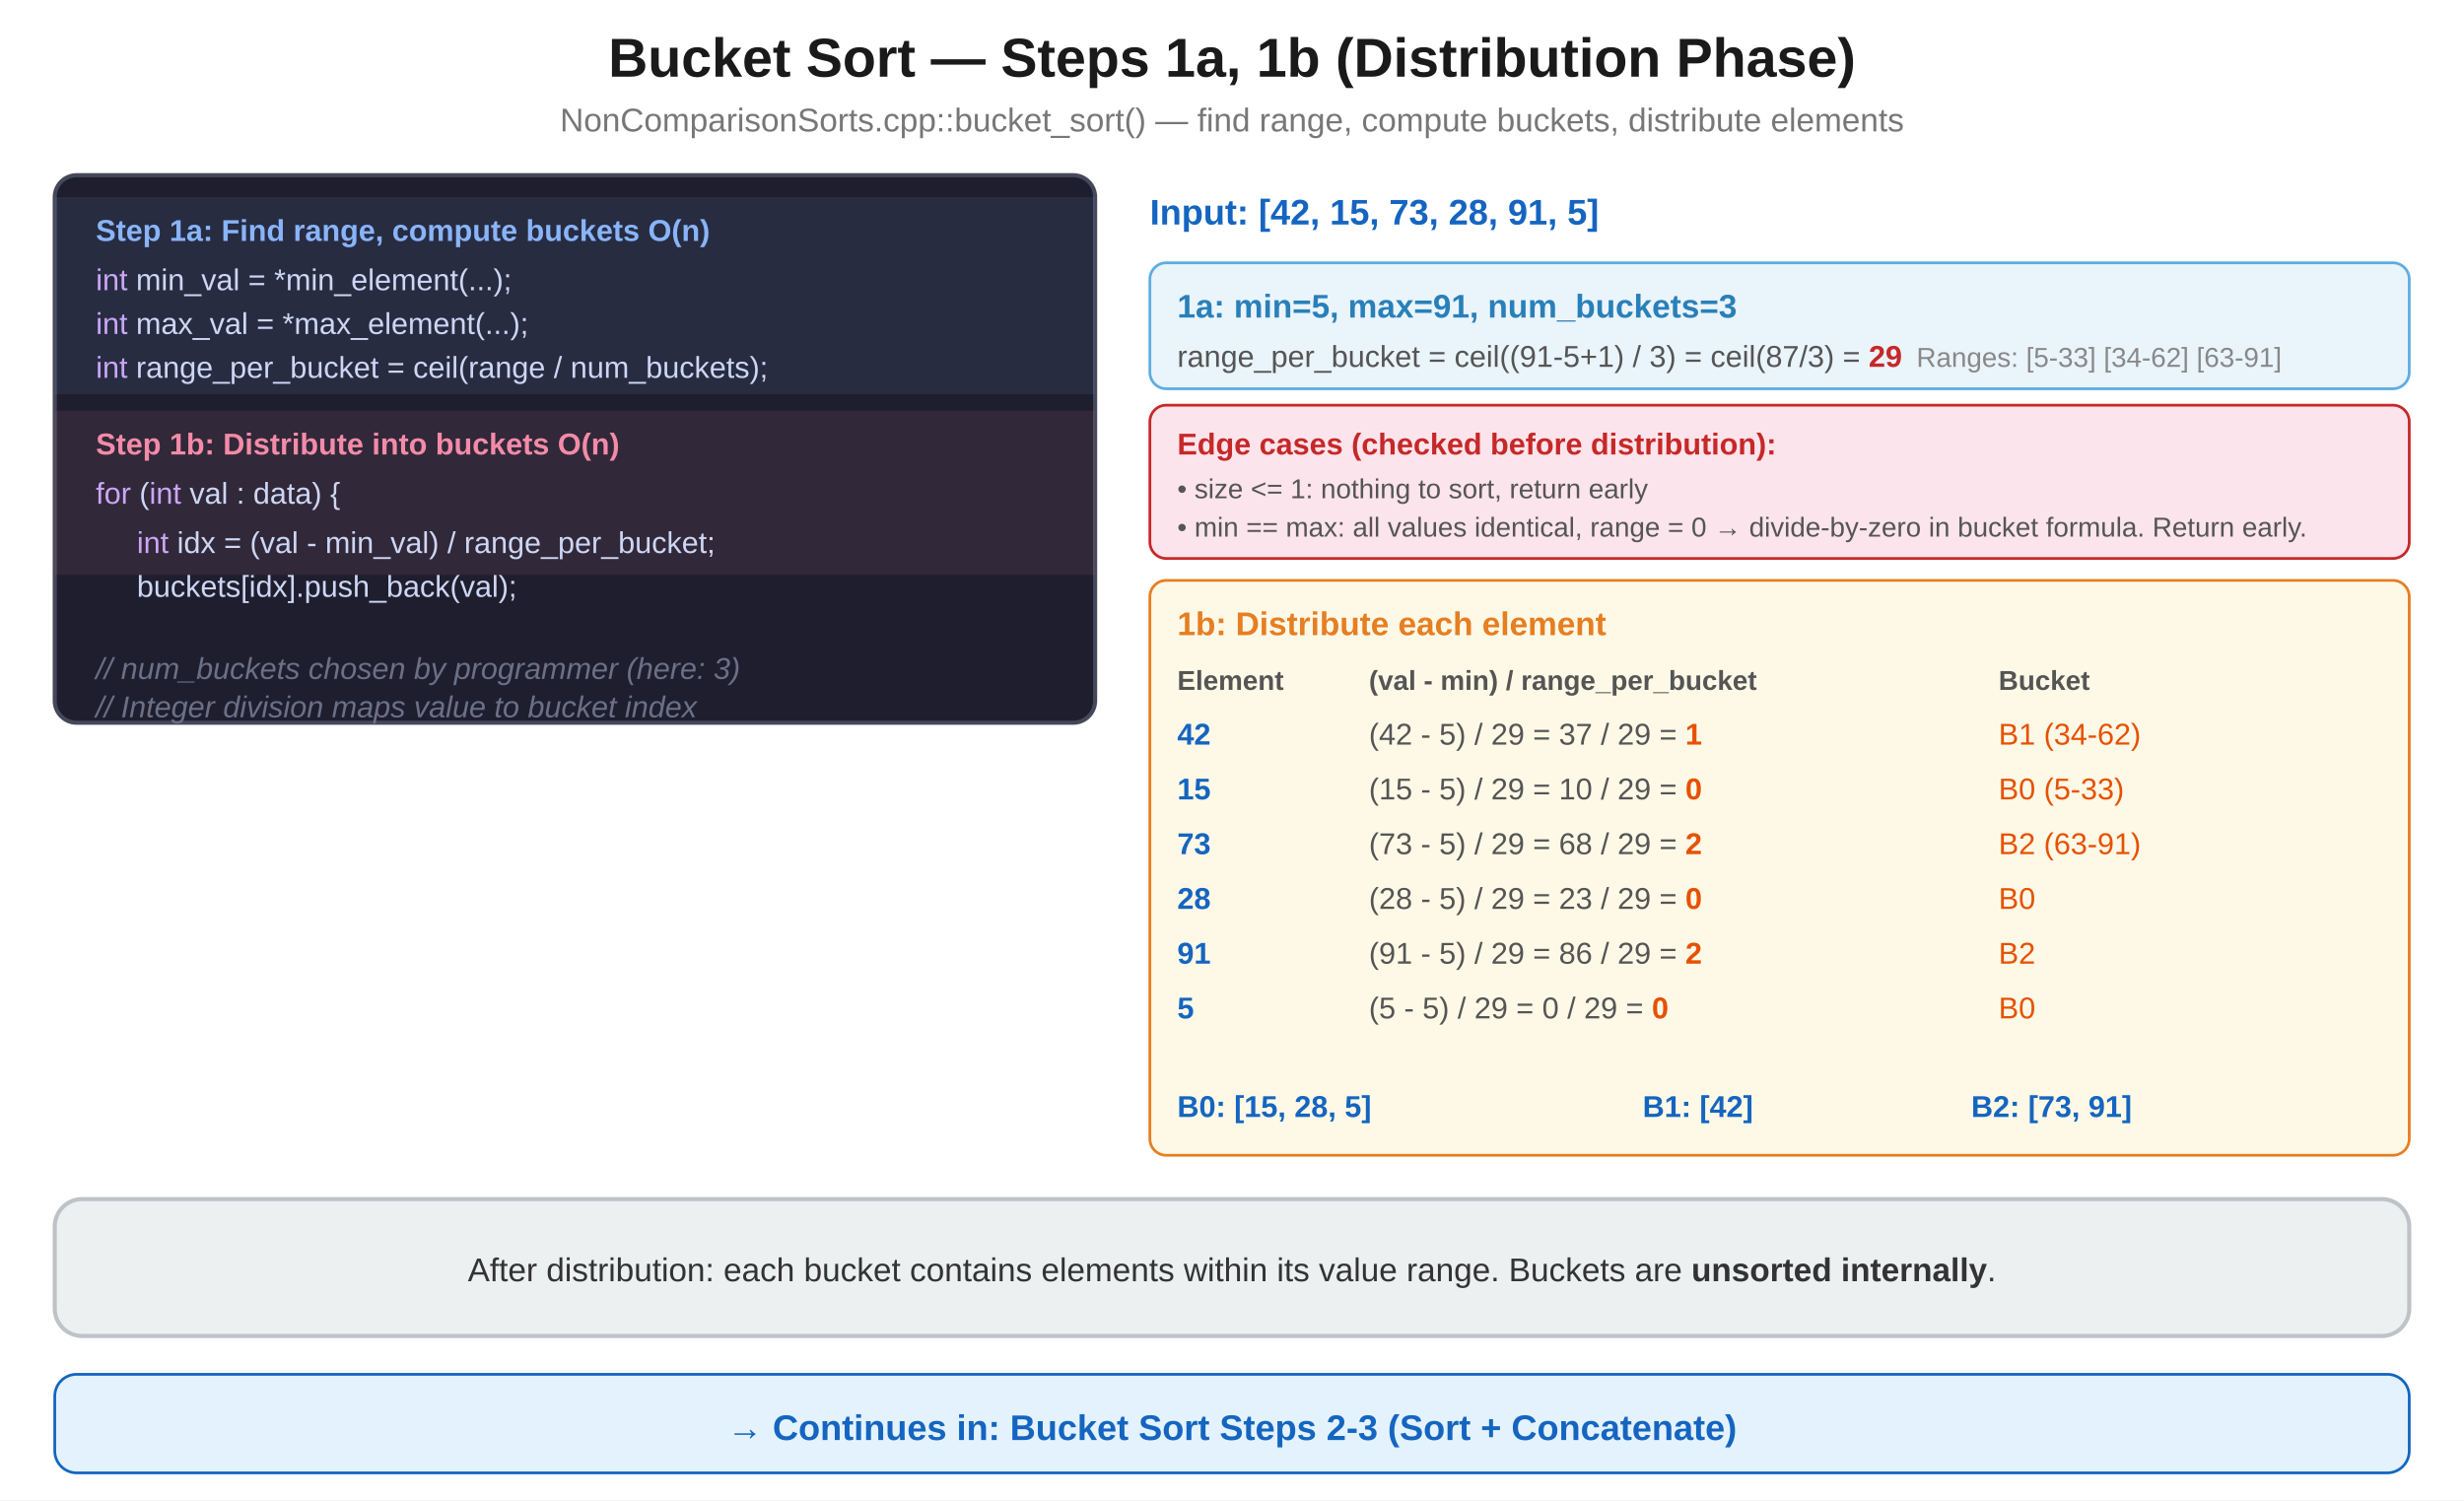
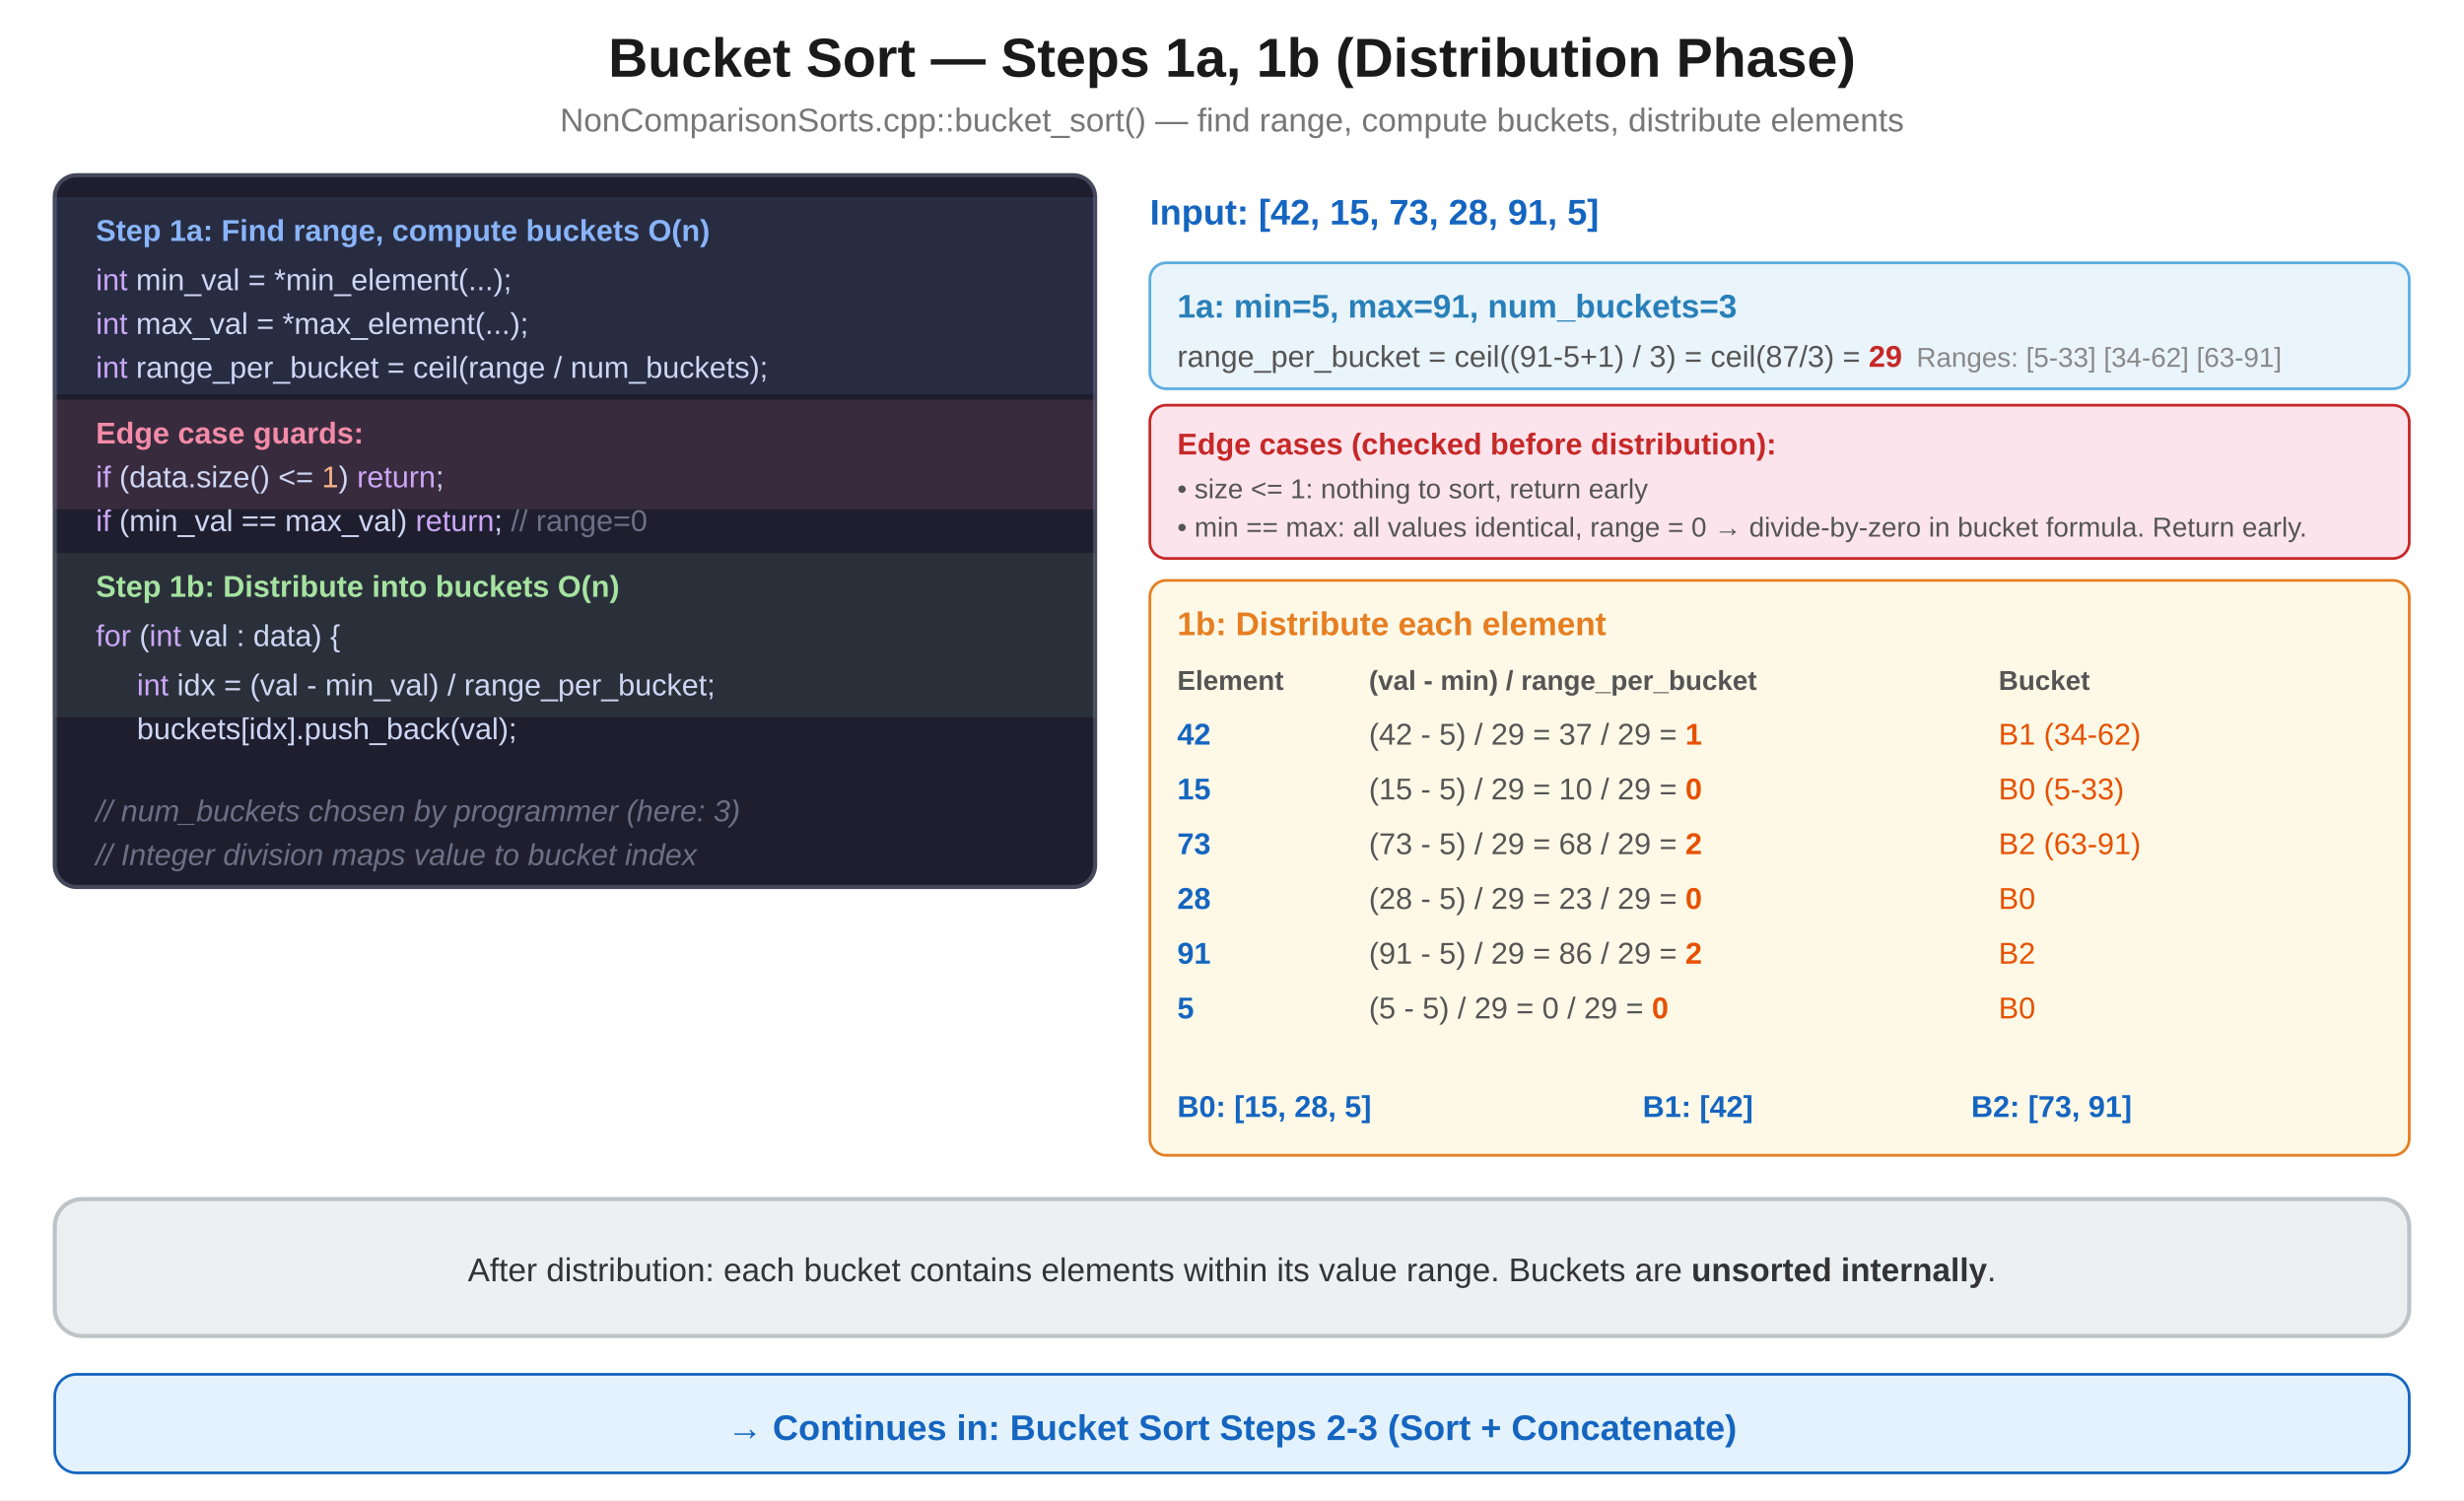
<svg xmlns="http://www.w3.org/2000/svg" viewBox="0 0 900 548" font-family="'Segoe UI', Arial, sans-serif">
  <rect width="100%" height="100%" fill="white" />
  <text x="450" y="28" text-anchor="middle" fill="#1a1a1a" font-size="20" font-weight="bold">Bucket Sort — Steps 1a, 1b (Distribution Phase)</text>
  <text x="450" y="48" text-anchor="middle" fill="#777" font-size="12">NonComparisonSorts.cpp::bucket_sort() — find range, compute buckets, distribute elements</text>
-   <rect x="20" y="64" width="380" height="200" rx="8" fill="#1e1e2e" stroke="#45475a" stroke-width="1.5" />
+   <rect x="20" y="64" width="380" height="260" rx="8" fill="#1e1e2e" stroke="#45475a" stroke-width="1.5" />
  <rect x="20" y="72" width="380" height="72" fill="#89b4fa18" />
  <text x="35" y="88" fill="#89b4fa" font-size="11" font-weight="bold">Step 1a: Find range, compute buckets O(n)</text>
  <text x="35" y="106" fill="#cdd6f4" font-size="11">
    <tspan fill="#cba6f7">int</tspan> min_val = *min_element(...);</text>
  <text x="35" y="122" fill="#cdd6f4" font-size="11">
    <tspan fill="#cba6f7">int</tspan> max_val = *max_element(...);</text>
  <text x="35" y="138" fill="#cdd6f4" font-size="11">
    <tspan fill="#cba6f7">int</tspan> range_per_bucket = ceil(range / num_buckets);</text>
-   <rect x="20" y="150" width="380" height="60" fill="#f38ba818" />
-   <text x="35" y="166" fill="#f38ba8" font-size="11" font-weight="bold">Step 1b: Distribute into buckets O(n)</text>
-   <text x="35" y="184" fill="#cdd6f4" font-size="11">
+   <rect x="20" y="146" width="380" height="40" fill="#f38ba820" />
+   <text x="35" y="162" fill="#f38ba8" font-size="11" font-weight="bold">Edge case guards:</text>
+   <text x="35" y="178" fill="#cdd6f4" font-size="11">
+     <tspan fill="#cba6f7">if</tspan> (data.size() &lt;= <tspan fill="#fab387">1</tspan>) <tspan fill="#cba6f7">return</tspan>;</text>
+   <text x="35" y="194" fill="#cdd6f4" font-size="11">
+     <tspan fill="#cba6f7">if</tspan> (min_val == max_val) <tspan fill="#cba6f7">return</tspan>; <tspan fill="#6c7086">// range=0</tspan>
+   </text>
+   <rect x="20" y="202" width="380" height="60" fill="#a6e3a118" />
+   <text x="35" y="218" fill="#a6e3a1" font-size="11" font-weight="bold">Step 1b: Distribute into buckets O(n)</text>
+   <text x="35" y="236" fill="#cdd6f4" font-size="11">
    <tspan fill="#cba6f7">for</tspan> (<tspan fill="#cba6f7">int</tspan> val : data) {</text>
-   <text x="50" y="202" fill="#cdd6f4" font-size="11">
+   <text x="50" y="254" fill="#cdd6f4" font-size="11">
    <tspan fill="#cba6f7">int</tspan> idx = (val - min_val) / range_per_bucket;</text>
-   <text x="50" y="218" fill="#cdd6f4" font-size="11">buckets[idx].push_back(val);</text>
-   <text x="35" y="248" fill="#6c7086" font-size="11" font-style="italic">// num_buckets chosen by programmer (here: 3)</text>
-   <text x="35" y="262" fill="#6c7086" font-size="11" font-style="italic">// Integer division maps value to bucket index</text>
+   <text x="50" y="270" fill="#cdd6f4" font-size="11">buckets[idx].push_back(val);</text>
+   <text x="35" y="300" fill="#6c7086" font-size="11" font-style="italic">// num_buckets chosen by programmer (here: 3)</text>
+   <text x="35" y="316" fill="#6c7086" font-size="11" font-style="italic">// Integer division maps value to bucket index</text>
  <text x="420" y="82" fill="#1565c0" font-size="13" font-weight="bold">Input: [42, 15, 73, 28, 91, 5]</text>
  <rect x="420" y="96" width="460" height="46" rx="6" fill="#eaf4fb" stroke="#5dade2" stroke-width="1" />
  <text x="430" y="116" fill="#2980b9" font-size="12" font-weight="bold">1a: min=5, max=91, num_buckets=3</text>
  <text x="430" y="134" fill="#555" font-size="11">range_per_bucket = ceil((91-5+1) / 3) = ceil(87/3) = <tspan font-weight="bold" fill="#c62828">29</tspan>
  </text>
  <text x="700" y="134" fill="#888" font-size="10">Ranges: [5-33] [34-62] [63-91]</text>
  <rect x="420" y="148" width="460" height="56" rx="6" fill="#fce4ec" stroke="#c62828" stroke-width="1" />
  <text x="430" y="166" fill="#c62828" font-size="11" font-weight="bold">Edge cases (checked before distribution):</text>
  <text x="430" y="182" fill="#555" font-size="10">• size &lt;= 1: nothing to sort, return early</text>
  <text x="430" y="196" fill="#555" font-size="10">• min == max: all values identical, range = 0 → divide-by-zero in bucket formula. Return early.</text>
  <rect x="420" y="212" width="460" height="210" rx="6" fill="#fef9e7" stroke="#e67e22" stroke-width="1" />
  <text x="430" y="232" fill="#e67e22" font-size="12" font-weight="bold">1b: Distribute each element</text>
  <text x="430" y="252" fill="#555" font-size="10" font-weight="bold">Element</text>
  <text x="500" y="252" fill="#555" font-size="10" font-weight="bold">(val - min) / range_per_bucket</text>
  <text x="730" y="252" fill="#555" font-size="10" font-weight="bold">Bucket</text>
  <text x="430" y="272" fill="#1565c0" font-size="11" font-weight="bold">42</text>
  <text x="500" y="272" fill="#555" font-size="11">(42 - 5) / 29 = 37 / 29 = <tspan fill="#e65100" font-weight="bold">1</tspan>
  </text>
  <text x="730" y="272" fill="#e65100" font-size="11">B1 (34-62)</text>
  <text x="430" y="292" fill="#1565c0" font-size="11" font-weight="bold">15</text>
  <text x="500" y="292" fill="#555" font-size="11">(15 - 5) / 29 = 10 / 29 = <tspan fill="#e65100" font-weight="bold">0</tspan>
  </text>
  <text x="730" y="292" fill="#e65100" font-size="11">B0 (5-33)</text>
  <text x="430" y="312" fill="#1565c0" font-size="11" font-weight="bold">73</text>
  <text x="500" y="312" fill="#555" font-size="11">(73 - 5) / 29 = 68 / 29 = <tspan fill="#e65100" font-weight="bold">2</tspan>
  </text>
  <text x="730" y="312" fill="#e65100" font-size="11">B2 (63-91)</text>
  <text x="430" y="332" fill="#1565c0" font-size="11" font-weight="bold">28</text>
  <text x="500" y="332" fill="#555" font-size="11">(28 - 5) / 29 = 23 / 29 = <tspan fill="#e65100" font-weight="bold">0</tspan>
  </text>
  <text x="730" y="332" fill="#e65100" font-size="11">B0</text>
  <text x="430" y="352" fill="#1565c0" font-size="11" font-weight="bold">91</text>
  <text x="500" y="352" fill="#555" font-size="11">(91 - 5) / 29 = 86 / 29 = <tspan fill="#e65100" font-weight="bold">2</tspan>
  </text>
  <text x="730" y="352" fill="#e65100" font-size="11">B2</text>
  <text x="430" y="372" fill="#1565c0" font-size="11" font-weight="bold">5</text>
  <text x="500" y="372" fill="#555" font-size="11">(5 - 5) / 29 = 0 / 29 = <tspan fill="#e65100" font-weight="bold">0</tspan>
  </text>
  <text x="730" y="372" fill="#e65100" font-size="11">B0</text>
  <text x="430" y="408" fill="#1565c0" font-size="11" font-weight="bold">B0: [15, 28, 5]</text>
  <text x="600" y="408" fill="#1565c0" font-size="11" font-weight="bold">B1: [42]</text>
  <text x="720" y="408" fill="#1565c0" font-size="11" font-weight="bold">B2: [73, 91]</text>
  <rect x="20" y="438" width="860" height="50" rx="10" fill="#ecf0f1" stroke="#bdc3c7" stroke-width="1.5" />
  <text x="450" y="468" text-anchor="middle" fill="#333" font-size="12">After distribution: each bucket contains elements within its value range. Buckets are <tspan font-weight="bold">unsorted internally</tspan>.</text>
  <rect x="20" y="502" width="860" height="36" rx="8" fill="#e3f2fd" stroke="#1565c0" stroke-width="1" />
  <text x="450" y="526" text-anchor="middle" fill="#1565c0" font-size="13" font-weight="bold">→ Continues in: Bucket Sort Steps 2-3 (Sort + Concatenate)</text>
</svg>
